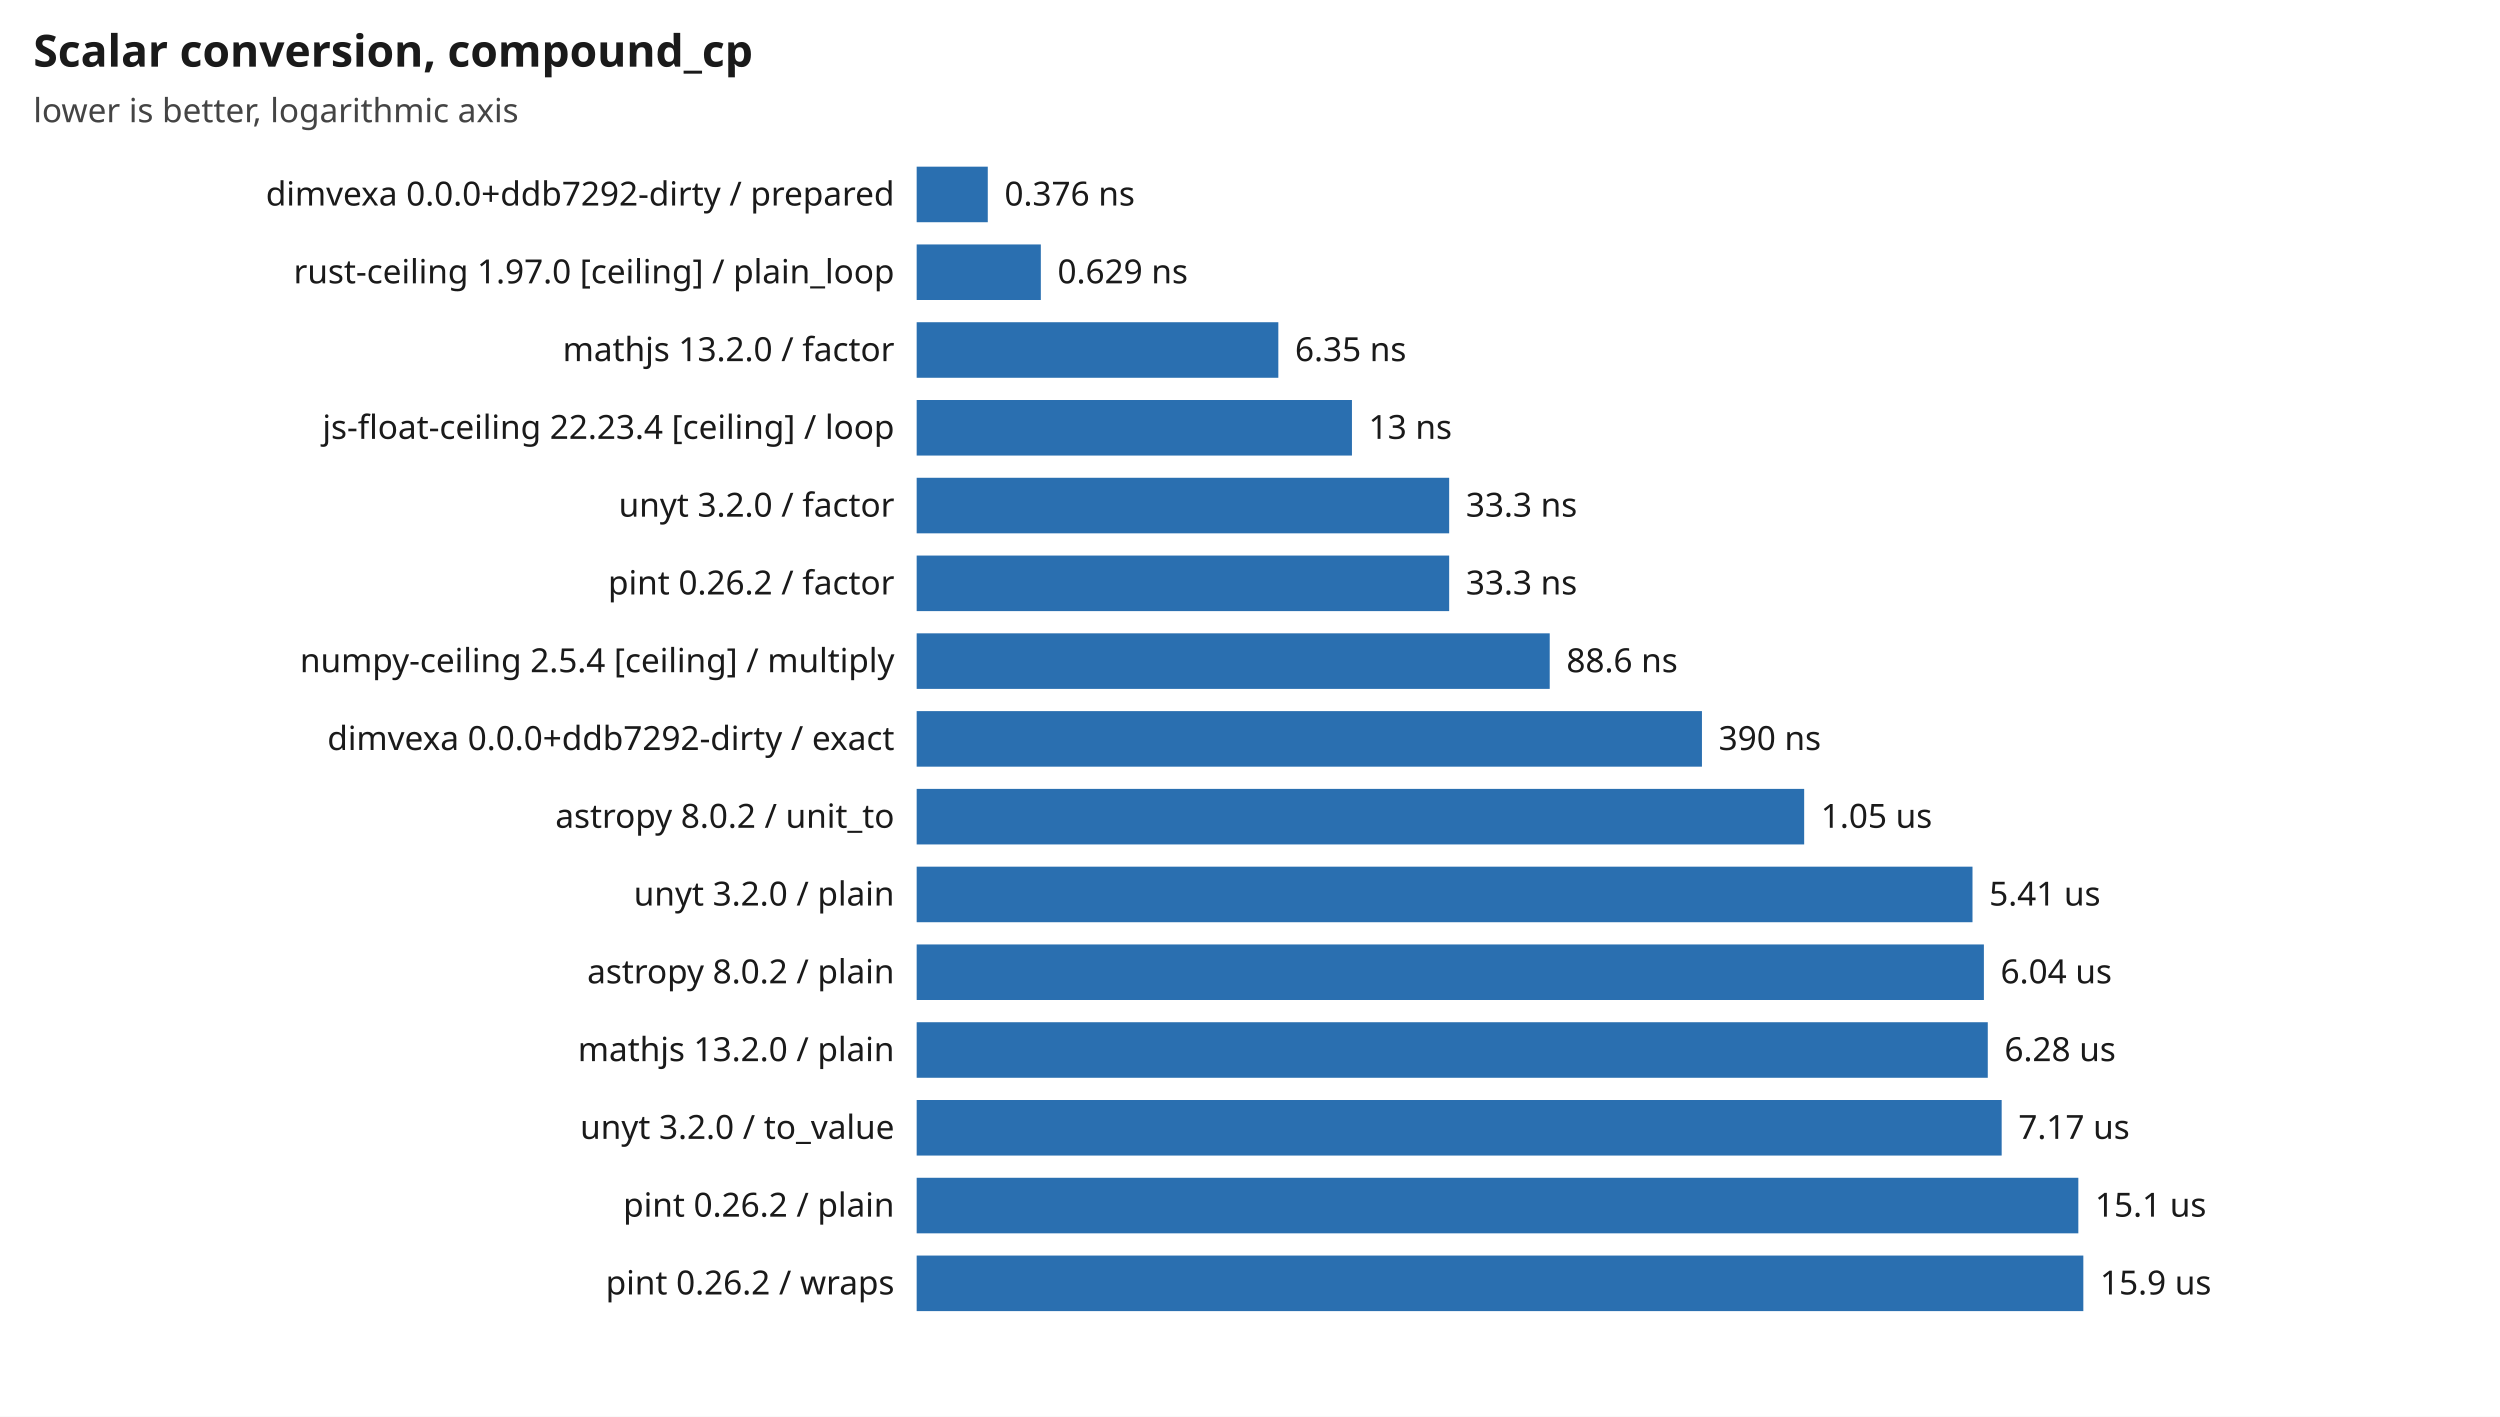
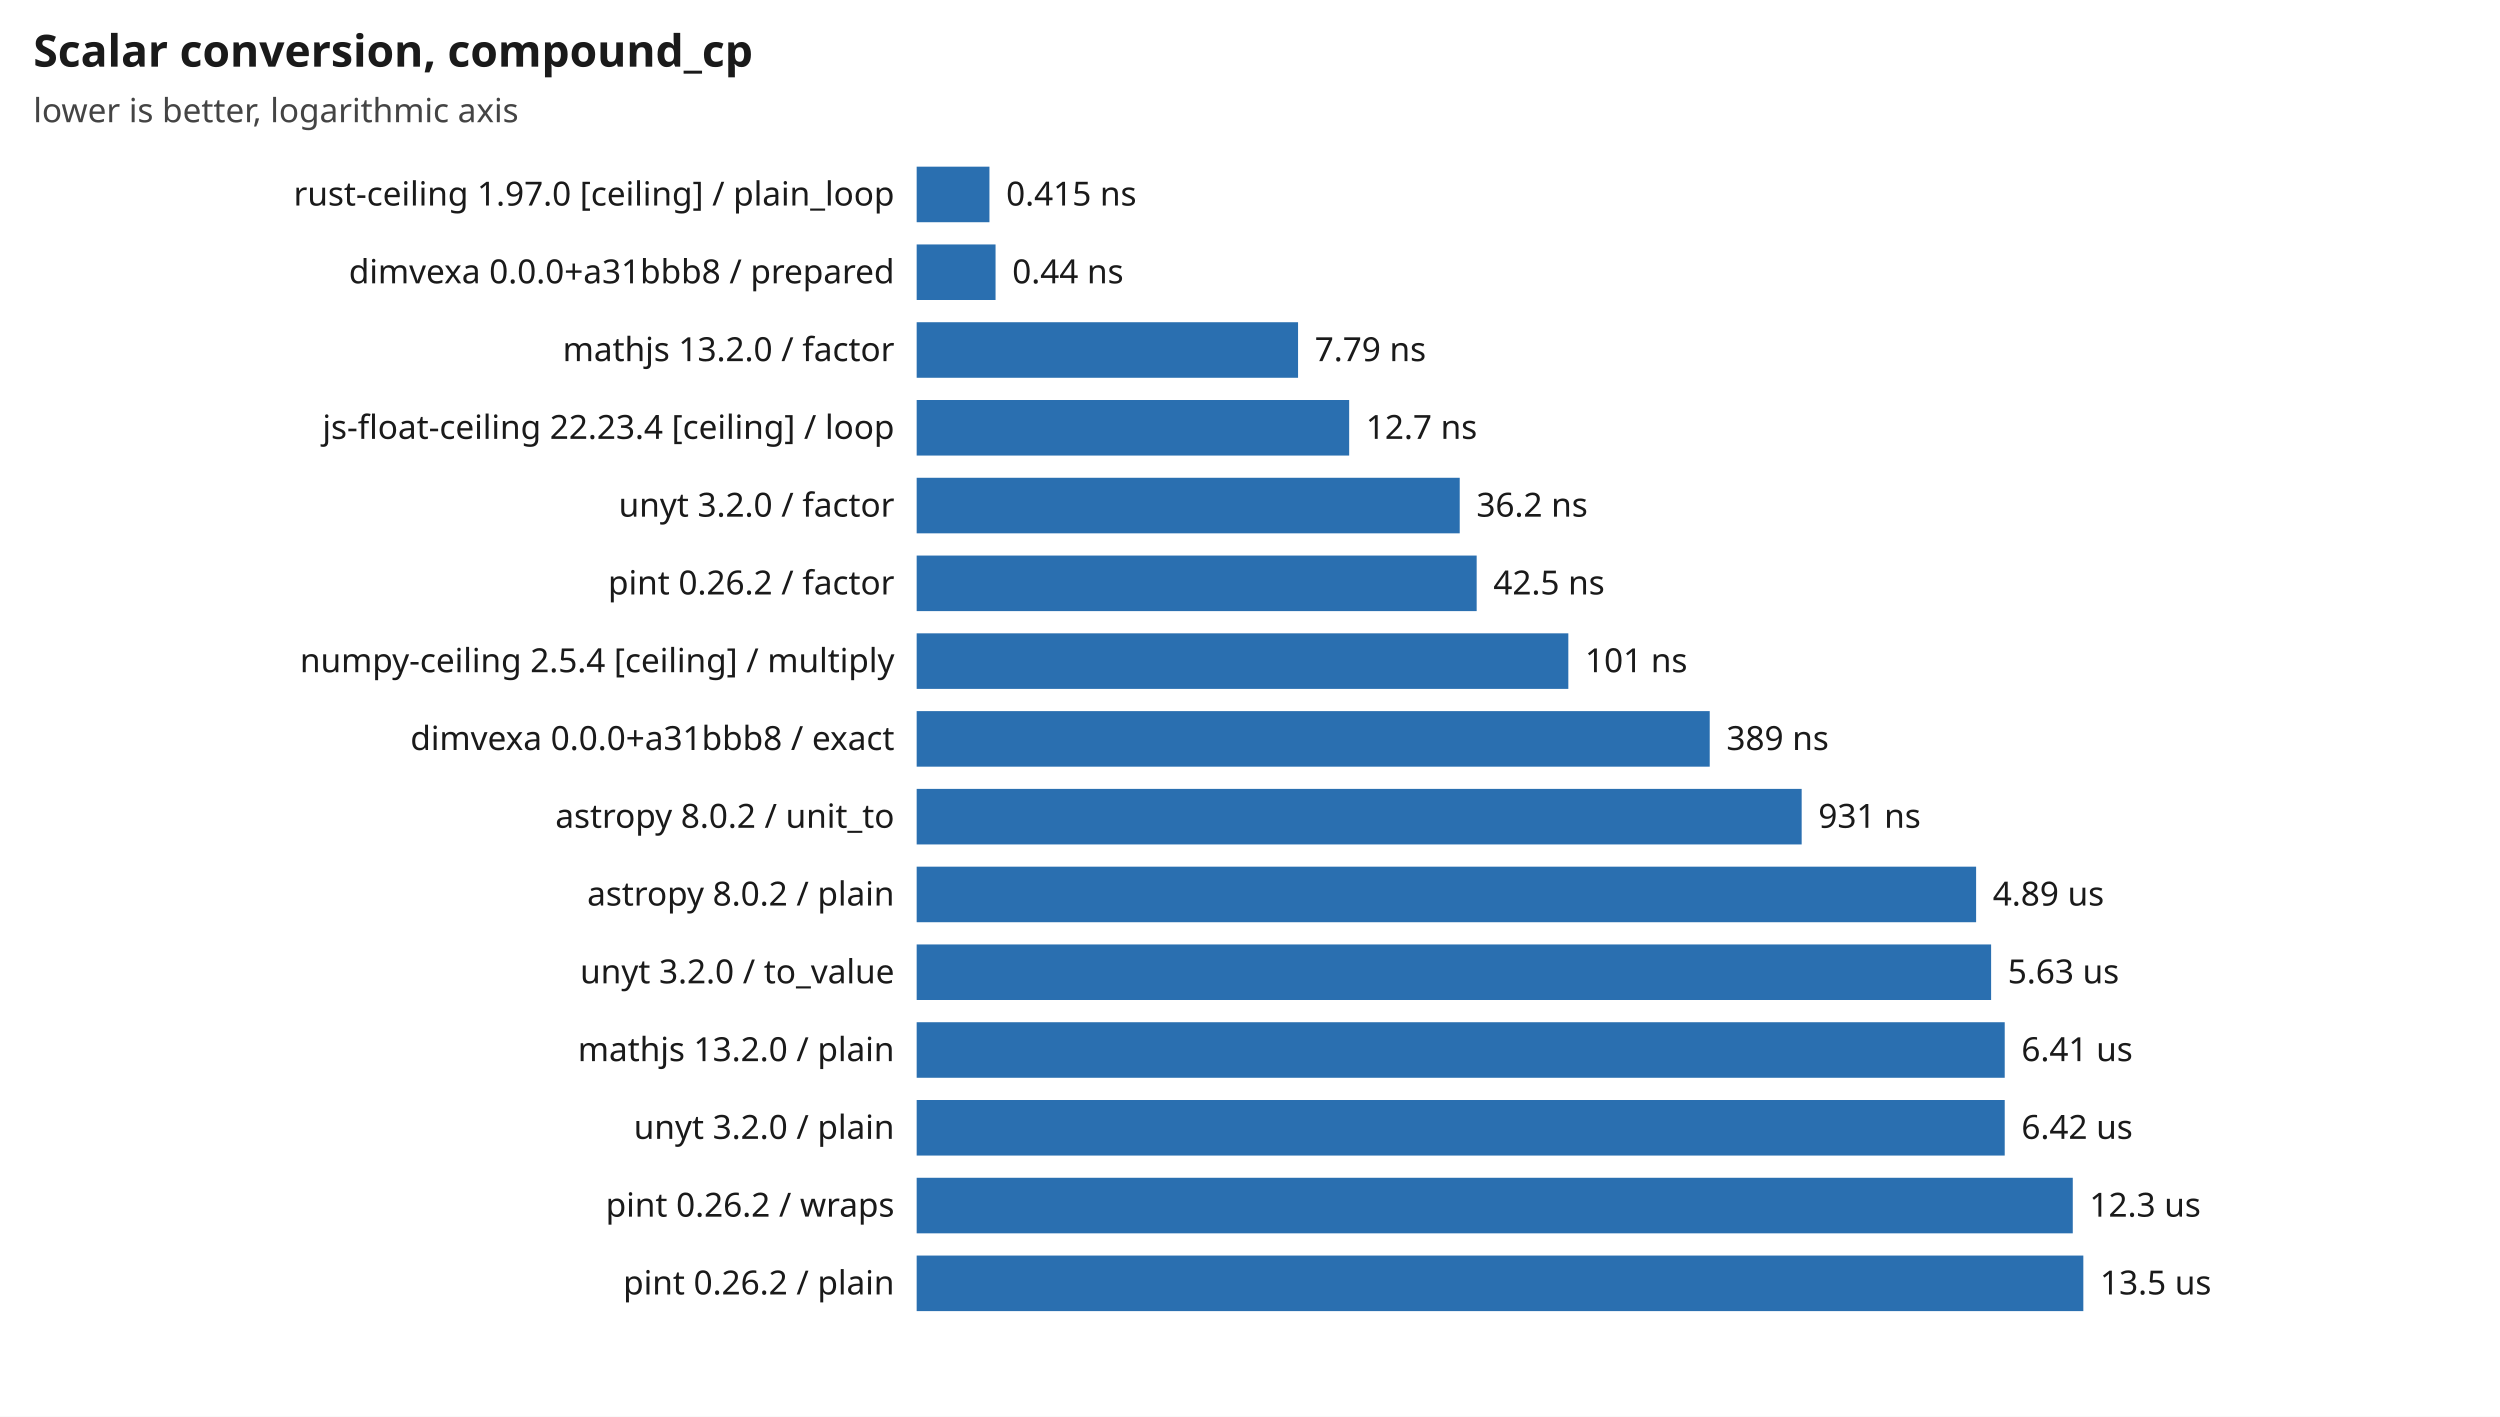
<svg xmlns="http://www.w3.org/2000/svg" width="900" height="510" viewBox="0 0 900 510" role="img" aria-label="Scalar conversion, compound_cp">
  <rect width="900" height="510" fill="#ffffff" />
  <text x="12" y="24" font-family="sans-serif" font-size="16" font-weight="bold" fill="#1a1a1a">Scalar conversion, compound_cp</text>
  <text x="12" y="44" font-family="sans-serif" font-size="12" fill="#444444">lower is better, logarithmic axis</text>
-   <text x="322" y="74" text-anchor="end" font-family="sans-serif" font-size="12" fill="#1a1a1a">dimvexa 0.0.0+ddb7292-dirty / prepared</text>
-   <rect x="330" y="60" width="25.6" height="20" fill="#2a6fb0" />
-   <text x="361.6" y="74" font-family="sans-serif" font-size="12" fill="#1a1a1a">0.376 ns</text>
-   <text x="322" y="102" text-anchor="end" font-family="sans-serif" font-size="12" fill="#1a1a1a">rust-ceiling 1.97.0 [ceiling] / plain_loop</text>
-   <rect x="330" y="88" width="44.7" height="20" fill="#2a6fb0" />
-   <text x="380.7" y="102" font-family="sans-serif" font-size="12" fill="#1a1a1a">0.629 ns</text>
+   <text x="322" y="74" text-anchor="end" font-family="sans-serif" font-size="12" fill="#1a1a1a">rust-ceiling 1.97.0 [ceiling] / plain_loop</text>
+   <rect x="330" y="60" width="26.2" height="20" fill="#2a6fb0" />
+   <text x="362.2" y="74" font-family="sans-serif" font-size="12" fill="#1a1a1a">0.415 ns</text>
+   <text x="322" y="102" text-anchor="end" font-family="sans-serif" font-size="12" fill="#1a1a1a">dimvexa 0.0.0+a31bbb8 / prepared</text>
+   <rect x="330" y="88" width="28.4" height="20" fill="#2a6fb0" />
+   <text x="364.4" y="102" font-family="sans-serif" font-size="12" fill="#1a1a1a">0.44 ns</text>
  <text x="322" y="130" text-anchor="end" font-family="sans-serif" font-size="12" fill="#1a1a1a">mathjs 13.2.0 / factor</text>
-   <rect x="330" y="116" width="130.2" height="20" fill="#2a6fb0" />
-   <text x="466.2" y="130" font-family="sans-serif" font-size="12" fill="#1a1a1a">6.35 ns</text>
+   <rect x="330" y="116" width="137.3" height="20" fill="#2a6fb0" />
+   <text x="473.3" y="130" font-family="sans-serif" font-size="12" fill="#1a1a1a">7.79 ns</text>
  <text x="322" y="158" text-anchor="end" font-family="sans-serif" font-size="12" fill="#1a1a1a">js-float-ceiling 22.23.4 [ceiling] / loop</text>
-   <rect x="330" y="144" width="156.7" height="20" fill="#2a6fb0" />
-   <text x="492.7" y="158" font-family="sans-serif" font-size="12" fill="#1a1a1a">13 ns</text>
+   <rect x="330" y="144" width="155.7" height="20" fill="#2a6fb0" />
+   <text x="491.7" y="158" font-family="sans-serif" font-size="12" fill="#1a1a1a">12.7 ns</text>
  <text x="322" y="186" text-anchor="end" font-family="sans-serif" font-size="12" fill="#1a1a1a">unyt 3.2.0 / factor</text>
-   <rect x="330" y="172" width="191.7" height="20" fill="#2a6fb0" />
-   <text x="527.7" y="186" font-family="sans-serif" font-size="12" fill="#1a1a1a">33.3 ns</text>
+   <rect x="330" y="172" width="195.5" height="20" fill="#2a6fb0" />
+   <text x="531.5" y="186" font-family="sans-serif" font-size="12" fill="#1a1a1a">36.2 ns</text>
  <text x="322" y="214" text-anchor="end" font-family="sans-serif" font-size="12" fill="#1a1a1a">pint 0.26.2 / factor</text>
-   <rect x="330" y="200" width="191.7" height="20" fill="#2a6fb0" />
-   <text x="527.7" y="214" font-family="sans-serif" font-size="12" fill="#1a1a1a">33.3 ns</text>
+   <rect x="330" y="200" width="201.6" height="20" fill="#2a6fb0" />
+   <text x="537.6" y="214" font-family="sans-serif" font-size="12" fill="#1a1a1a">42.5 ns</text>
  <text x="322" y="242" text-anchor="end" font-family="sans-serif" font-size="12" fill="#1a1a1a">numpy-ceiling 2.5.4 [ceiling] / multiply</text>
-   <rect x="330" y="228" width="227.9" height="20" fill="#2a6fb0" />
-   <text x="563.9" y="242" font-family="sans-serif" font-size="12" fill="#1a1a1a">88.6 ns</text>
-   <text x="322" y="270" text-anchor="end" font-family="sans-serif" font-size="12" fill="#1a1a1a">dimvexa 0.0.0+ddb7292-dirty / exact</text>
-   <rect x="330" y="256" width="282.7" height="20" fill="#2a6fb0" />
-   <text x="618.7" y="270" font-family="sans-serif" font-size="12" fill="#1a1a1a">390 ns</text>
+   <rect x="330" y="228" width="234.6" height="20" fill="#2a6fb0" />
+   <text x="570.6" y="242" font-family="sans-serif" font-size="12" fill="#1a1a1a">101 ns</text>
+   <text x="322" y="270" text-anchor="end" font-family="sans-serif" font-size="12" fill="#1a1a1a">dimvexa 0.0.0+a31bbb8 / exact</text>
+   <rect x="330" y="256" width="285.5" height="20" fill="#2a6fb0" />
+   <text x="621.5" y="270" font-family="sans-serif" font-size="12" fill="#1a1a1a">389 ns</text>
  <text x="322" y="298" text-anchor="end" font-family="sans-serif" font-size="12" fill="#1a1a1a">astropy 8.0.2 / unit_to</text>
-   <rect x="330" y="284" width="319.5" height="20" fill="#2a6fb0" />
-   <text x="655.5" y="298" font-family="sans-serif" font-size="12" fill="#1a1a1a">1.05 us</text>
-   <text x="322" y="326" text-anchor="end" font-family="sans-serif" font-size="12" fill="#1a1a1a">unyt 3.2.0 / plain</text>
-   <rect x="330" y="312" width="380.1" height="20" fill="#2a6fb0" />
-   <text x="716.1" y="326" font-family="sans-serif" font-size="12" fill="#1a1a1a">5.41 us</text>
-   <text x="322" y="354" text-anchor="end" font-family="sans-serif" font-size="12" fill="#1a1a1a">astropy 8.0.2 / plain</text>
-   <rect x="330" y="340" width="384.2" height="20" fill="#2a6fb0" />
-   <text x="720.2" y="354" font-family="sans-serif" font-size="12" fill="#1a1a1a">6.04 us</text>
+   <rect x="330" y="284" width="318.6" height="20" fill="#2a6fb0" />
+   <text x="654.6" y="298" font-family="sans-serif" font-size="12" fill="#1a1a1a">931 ns</text>
+   <text x="322" y="326" text-anchor="end" font-family="sans-serif" font-size="12" fill="#1a1a1a">astropy 8.0.2 / plain</text>
+   <rect x="330" y="312" width="381.4" height="20" fill="#2a6fb0" />
+   <text x="717.4" y="326" font-family="sans-serif" font-size="12" fill="#1a1a1a">4.89 us</text>
+   <text x="322" y="354" text-anchor="end" font-family="sans-serif" font-size="12" fill="#1a1a1a">unyt 3.2.0 / to_value</text>
+   <rect x="330" y="340" width="386.8" height="20" fill="#2a6fb0" />
+   <text x="722.8" y="354" font-family="sans-serif" font-size="12" fill="#1a1a1a">5.63 us</text>
  <text x="322" y="382" text-anchor="end" font-family="sans-serif" font-size="12" fill="#1a1a1a">mathjs 13.2.0 / plain</text>
-   <rect x="330" y="368" width="385.6" height="20" fill="#2a6fb0" />
-   <text x="721.6" y="382" font-family="sans-serif" font-size="12" fill="#1a1a1a">6.28 us</text>
-   <text x="322" y="410" text-anchor="end" font-family="sans-serif" font-size="12" fill="#1a1a1a">unyt 3.2.0 / to_value</text>
-   <rect x="330" y="396" width="390.6" height="20" fill="#2a6fb0" />
-   <text x="726.6" y="410" font-family="sans-serif" font-size="12" fill="#1a1a1a">7.17 us</text>
-   <text x="322" y="438" text-anchor="end" font-family="sans-serif" font-size="12" fill="#1a1a1a">pint 0.26.2 / plain</text>
-   <rect x="330" y="424" width="418.2" height="20" fill="#2a6fb0" />
-   <text x="754.2" y="438" font-family="sans-serif" font-size="12" fill="#1a1a1a">15.1 us</text>
-   <text x="322" y="466" text-anchor="end" font-family="sans-serif" font-size="12" fill="#1a1a1a">pint 0.26.2 / wraps</text>
+   <rect x="330" y="368" width="391.7" height="20" fill="#2a6fb0" />
+   <text x="727.7" y="382" font-family="sans-serif" font-size="12" fill="#1a1a1a">6.41 us</text>
+   <text x="322" y="410" text-anchor="end" font-family="sans-serif" font-size="12" fill="#1a1a1a">unyt 3.2.0 / plain</text>
+   <rect x="330" y="396" width="391.7" height="20" fill="#2a6fb0" />
+   <text x="727.7" y="410" font-family="sans-serif" font-size="12" fill="#1a1a1a">6.42 us</text>
+   <text x="322" y="438" text-anchor="end" font-family="sans-serif" font-size="12" fill="#1a1a1a">pint 0.26.2 / wraps</text>
+   <rect x="330" y="424" width="416.2" height="20" fill="#2a6fb0" />
+   <text x="752.2" y="438" font-family="sans-serif" font-size="12" fill="#1a1a1a">12.3 us</text>
+   <text x="322" y="466" text-anchor="end" font-family="sans-serif" font-size="12" fill="#1a1a1a">pint 0.26.2 / plain</text>
  <rect x="330" y="452" width="420.0" height="20" fill="#2a6fb0" />
-   <text x="756.0" y="466" font-family="sans-serif" font-size="12" fill="#1a1a1a">15.9 us</text>
+   <text x="756.0" y="466" font-family="sans-serif" font-size="12" fill="#1a1a1a">13.5 us</text>
</svg>
